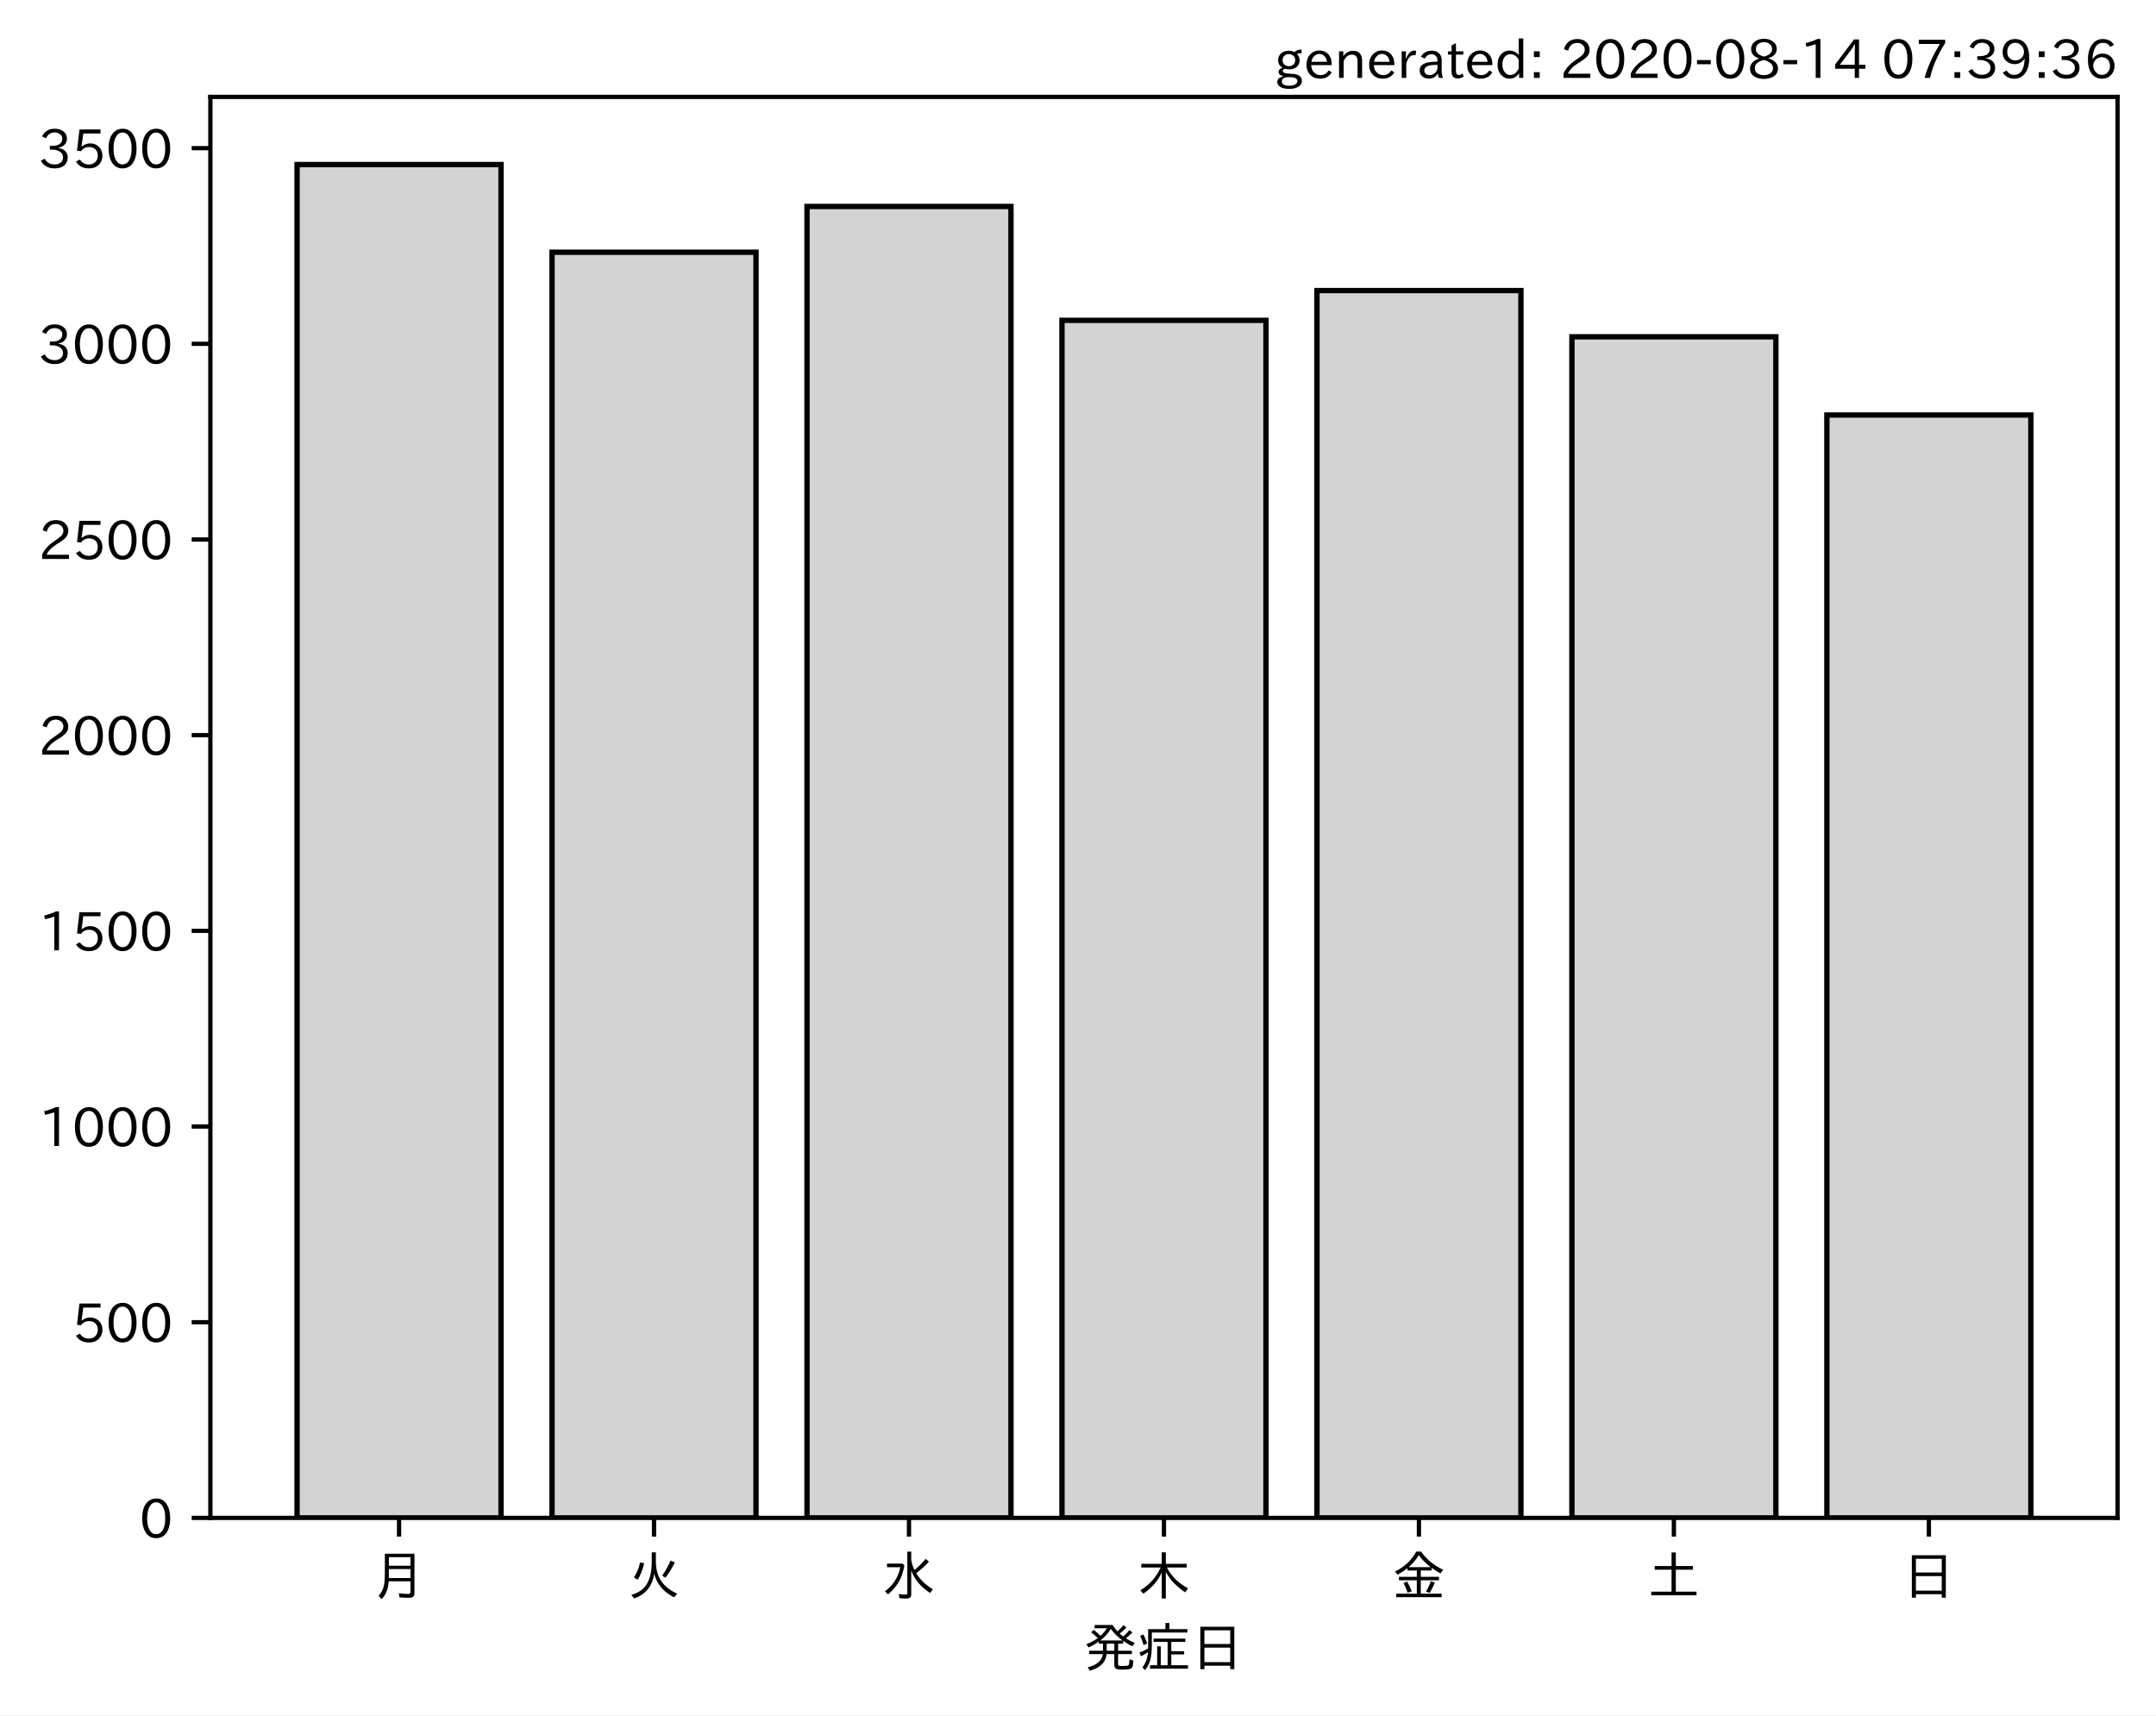
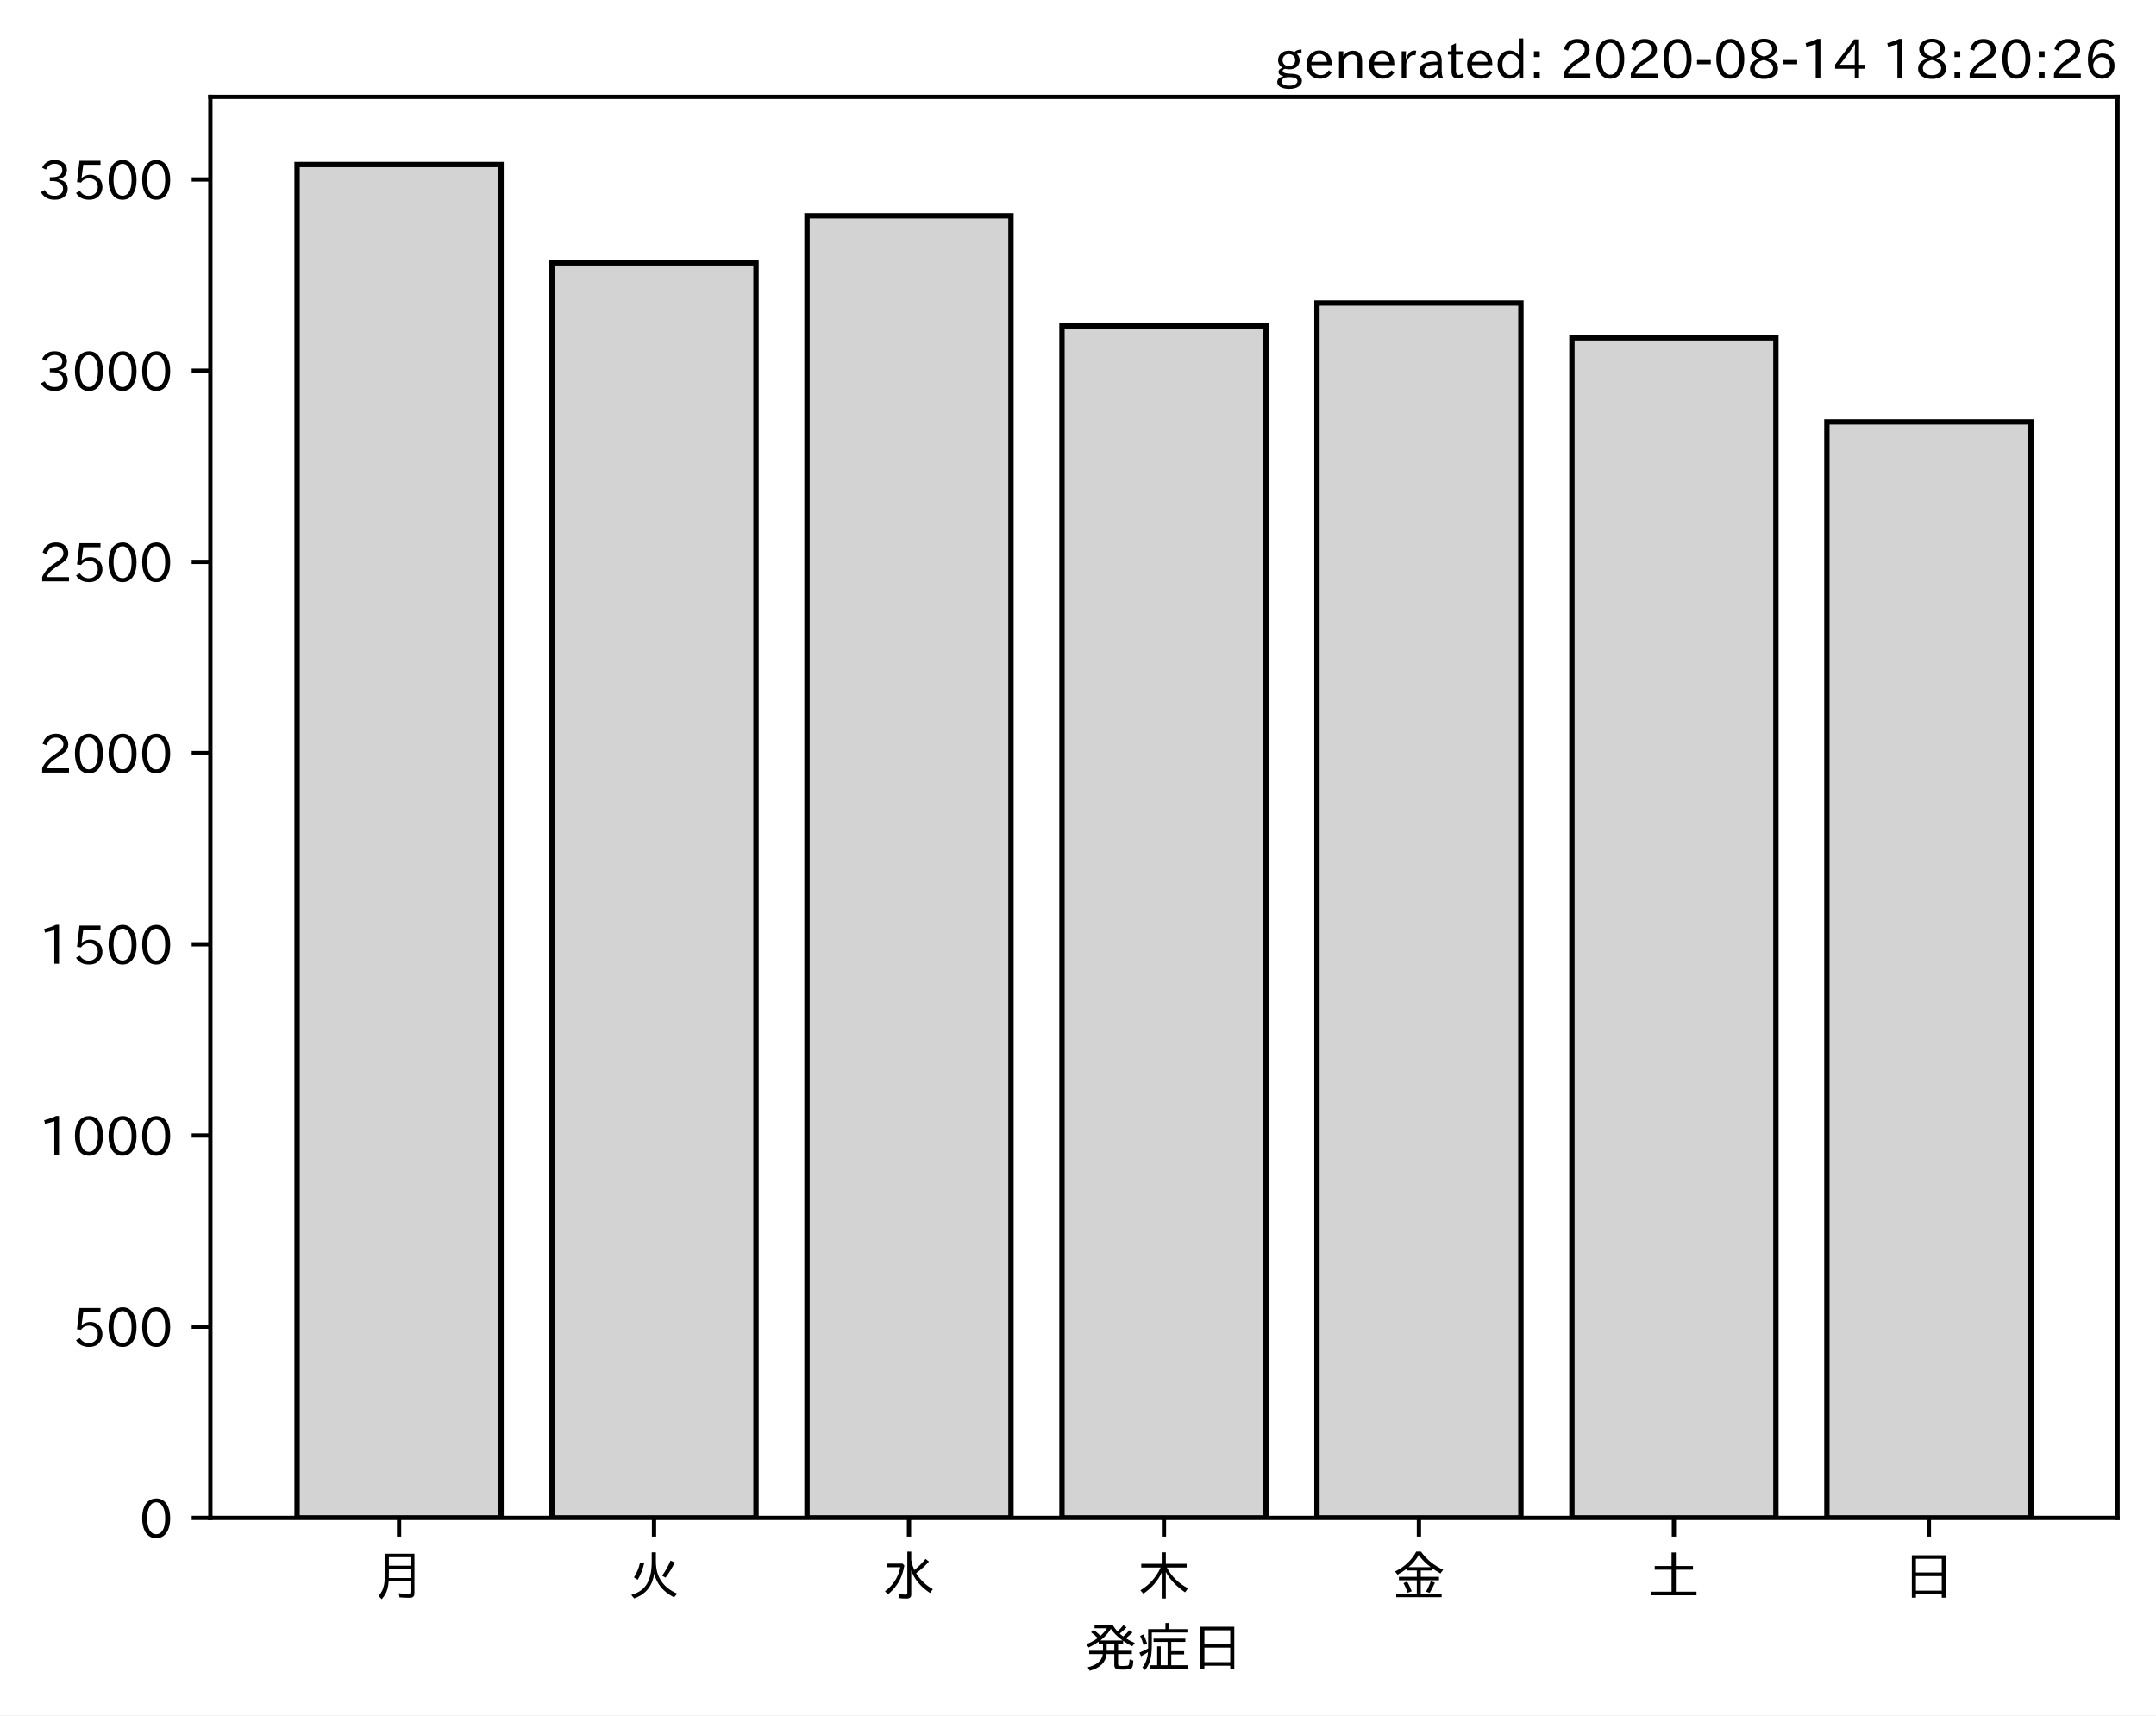
<svg xmlns="http://www.w3.org/2000/svg" xmlns:xlink="http://www.w3.org/1999/xlink" height="321.24pt" version="1.1" viewBox="0 0 403.714 321.24" width="403.714pt">
  <defs>
    <style type="text/css">*{stroke-linecap:butt;stroke-linejoin:round;}</style>
  </defs>
  <g id="figure_1">
    <g id="patch_1">
      <path d="M 0 321.24  L 403.714 321.24  L 403.714 0  L 0 0  z " style="fill:#ffffff;" />
    </g>
    <g id="axes_1">
      <g id="patch_2">
        <path d="M 39.394 284.259  L 396.514 284.259  L 396.514 18.147  L 39.394 18.147  z " style="fill:#ffffff;" />
      </g>
      <g id="patch_3">
-         <path clip-path="url(#p39963b56ec)" d="M 55.626 284.259  L 93.821 284.259  L 93.821 30.819  L 55.626 30.819  z " style="fill:#d3d3d3;stroke:#000000;stroke-linejoin:miter;" />
+         <path clip-path="url(#p6ee1064ebf)" d="M 55.626 284.259  L 93.821 284.259  L 93.821 30.819  L 55.626 30.819  z " style="fill:#d3d3d3;stroke:#000000;stroke-linejoin:miter;" />
      </g>
      <g id="patch_4">
-         <path clip-path="url(#p39963b56ec)" d="M 103.37 284.259  L 141.564 284.259  L 141.564 47.236  L 103.37 47.236  z " style="fill:#d3d3d3;stroke:#000000;stroke-linejoin:miter;" />
+         <path clip-path="url(#p6ee1064ebf)" d="M 103.37 284.259  L 141.564 284.259  L 141.564 49.223  L 103.37 49.223  z " style="fill:#d3d3d3;stroke:#000000;stroke-linejoin:miter;" />
      </g>
      <g id="patch_5">
-         <path clip-path="url(#p39963b56ec)" d="M 151.113 284.259  L 189.308 284.259  L 189.308 38.661  L 151.113 38.661  z " style="fill:#d3d3d3;stroke:#000000;stroke-linejoin:miter;" />
+         <path clip-path="url(#p6ee1064ebf)" d="M 151.113 284.259  L 189.308 284.259  L 189.308 40.415  L 151.113 40.415  z " style="fill:#d3d3d3;stroke:#000000;stroke-linejoin:miter;" />
      </g>
      <g id="patch_6">
-         <path clip-path="url(#p39963b56ec)" d="M 198.856 284.259  L 237.051 284.259  L 237.051 59.988  L 198.856 59.988  z " style="fill:#d3d3d3;stroke:#000000;stroke-linejoin:miter;" />
+         <path clip-path="url(#p6ee1064ebf)" d="M 198.856 284.259  L 237.051 284.259  L 237.051 61.04  L 198.856 61.04  z " style="fill:#d3d3d3;stroke:#000000;stroke-linejoin:miter;" />
      </g>
      <g id="patch_7">
-         <path clip-path="url(#p39963b56ec)" d="M 246.6 284.259  L 284.794 284.259  L 284.794 54.418  L 246.6 54.418  z " style="fill:#d3d3d3;stroke:#000000;stroke-linejoin:miter;" />
+         <path clip-path="url(#p6ee1064ebf)" d="M 246.6 284.259  L 284.794 284.259  L 284.794 56.743  L 246.6 56.743  z " style="fill:#d3d3d3;stroke:#000000;stroke-linejoin:miter;" />
      </g>
      <g id="patch_8">
-         <path clip-path="url(#p39963b56ec)" d="M 294.343 284.259  L 332.538 284.259  L 332.538 63.067  L 294.343 63.067  z " style="fill:#d3d3d3;stroke:#000000;stroke-linejoin:miter;" />
+         <path clip-path="url(#p6ee1064ebf)" d="M 294.343 284.259  L 332.538 284.259  L 332.538 63.26  L 294.343 63.26  z " style="fill:#d3d3d3;stroke:#000000;stroke-linejoin:miter;" />
      </g>
      <g id="patch_9">
-         <path clip-path="url(#p39963b56ec)" d="M 342.086 284.259  L 380.281 284.259  L 380.281 77.725  L 342.086 77.725  z " style="fill:#d3d3d3;stroke:#000000;stroke-linejoin:miter;" />
+         <path clip-path="url(#p6ee1064ebf)" d="M 342.086 284.259  L 380.281 284.259  L 380.281 79.014  L 342.086 79.014  z " style="fill:#d3d3d3;stroke:#000000;stroke-linejoin:miter;" />
      </g>
      <g id="matplotlib.axis_1">
        <g id="xtick_1">
          <g id="line2d_1">
            <defs>
-               <path d="M 0 0  L 0 3.5  " id="m99b4973ff0" style="stroke:#000000;stroke-width:0.8;" />
+               <path d="M 0 0  L 0 3.5  " id="m6e7415a816" style="stroke:#000000;stroke-width:0.8;" />
            </defs>
            <g>
-               <use style="stroke:#000000;stroke-width:0.8;" x="74.724" xlink:href="#m99b4973ff0" y="284.259" />
+               <use style="stroke:#000000;stroke-width:0.8;" x="74.724" xlink:href="#m6e7415a816" y="284.259" />
            </g>
          </g>
          <g id="text_1">
            <g transform="translate(69.7238 298.7493)scale(0.1 -0.1)">
              <defs>
                <path d="M 78.812 77.875  L 78.812 4  Q 78.812 -1.219 76.078 -3.172  Q 73.969 -4.688 68.797 -4.688  Q 60.844 -4.688 50.828 -3.859  L 49.516 3.812  Q 58.594 2.484 67.094 2.484  Q 70.359 2.484 71.047 4.109  Q 71.391 4.891 71.391 6.844  L 71.391 26.125  L 30.516 26.125  Q 29.781 14.938 26.812 7.422  Q 24.031 0.094 17.438 -7.375  L 11.625 -0.984  Q 19.672 7.422 21.922 19.438  Q 23.438 27.688 23.438 41.406  L 23.438 77.875  z M 30.953 71.391  L 30.953 55.328  L 71.391 55.328  L 71.391 71.391  z M 30.953 49.125  L 30.953 39.938  Q 30.953 35.75 30.859 33.547  L 30.859 32.328  L 71.391 32.328  L 71.391 49.125  z " id="IPAexGothic-26376" />
              </defs>
              <use xlink:href="#IPAexGothic-26376" />
            </g>
          </g>
        </g>
        <g id="xtick_2">
          <g id="line2d_2">
            <g>
-               <use style="stroke:#000000;stroke-width:0.8;" x="122.467" xlink:href="#m99b4973ff0" y="284.259" />
+               <use style="stroke:#000000;stroke-width:0.8;" x="122.467" xlink:href="#m6e7415a816" y="284.259" />
            </g>
          </g>
          <g id="text_2">
            <g transform="translate(117.4671 298.7493)scale(0.1 -0.1)">
              <defs>
                <path d="M 53.516 80.422  L 53.516 63.188  Q 53.516 20.359 93.406 3.078  L 87.5 -3.812  Q 57.672 11.328 50.297 40.375  Q 45.359 5.672 12.797 -5.906  L 7.422 0.688  Q 28.859 6.844 37.406 22.609  Q 45.703 37.844 45.703 62.016  L 45.703 80.422  z M 12.406 33.5  Q 20.703 46.141 23.828 61.531  L 31.641 59.906  Q 27 41.312 19.438 29  z M 65.141 36.625  Q 74.656 50.047 80.906 64.984  L 88.922 61.531  Q 81.109 45.406 71.531 33.109  z " id="IPAexGothic-28779" />
              </defs>
              <use xlink:href="#IPAexGothic-28779" />
            </g>
          </g>
        </g>
        <g id="xtick_3">
          <g id="line2d_3">
            <g>
-               <use style="stroke:#000000;stroke-width:0.8;" x="170.21" xlink:href="#m99b4973ff0" y="284.259" />
+               <use style="stroke:#000000;stroke-width:0.8;" x="170.21" xlink:href="#m6e7415a816" y="284.259" />
            </g>
          </g>
          <g id="text_3">
            <g transform="translate(165.2104 298.7493)scale(0.1 -0.1)">
              <defs>
                <path d="M 54.203 65.922  Q 56.156 55.562 60.203 47.312  Q 71.578 56.453 81 68.109  L 87.406 63.188  Q 77.25 51.516 63.375 41.406  Q 75 22.609 94.672 11.375  L 89.5 4.297  Q 62.75 21.781 54.203 46.781  L 54.203 0.984  Q 54.203 -6.109 44.875 -6.109  Q 38.812 -6.109 32.172 -5.422  L 30.766 2.391  Q 38.422 1.219 44 1.219  Q 46.875 1.219 46.875 4.109  L 46.875 81.688  L 54.203 81.688  z M 8.797 59.281  L 38.094 59.281  L 41.359 55.766  Q 38.672 41.219 34.078 31.297  Q 26.656 15.375 10.891 1.703  L 4.984 7.422  Q 28.266 24.656 33.688 52.594  L 8.797 52.594  z " id="IPAexGothic-27700" />
              </defs>
              <use xlink:href="#IPAexGothic-27700" />
            </g>
          </g>
        </g>
        <g id="xtick_4">
          <g id="line2d_4">
            <g>
-               <use style="stroke:#000000;stroke-width:0.8;" x="217.954" xlink:href="#m99b4973ff0" y="284.259" />
+               <use style="stroke:#000000;stroke-width:0.8;" x="217.954" xlink:href="#m6e7415a816" y="284.259" />
            </g>
          </g>
          <g id="text_4">
            <g transform="translate(212.9538 298.7493)scale(0.1 -0.1)">
              <defs>
                <path d="M 55.422 52  Q 68.5 27 95.125 13.094  L 89.5 5.516  Q 64.594 22.797 53.516 43.703  L 53.516 -6  L 45.797 -6  L 45.797 42.672  Q 35.5 19.578 11.422 2.984  L 5.812 9.281  Q 31.453 24.75 43.797 52  L 7.516 52  L 7.516 58.891  L 45.797 58.891  L 45.797 80.469  L 53.516 80.469  L 53.516 58.891  L 92.531 58.891  L 92.531 52  z " id="IPAexGothic-26408" />
              </defs>
              <use xlink:href="#IPAexGothic-26408" />
            </g>
          </g>
        </g>
        <g id="xtick_5">
          <g id="line2d_5">
            <g>
-               <use style="stroke:#000000;stroke-width:0.8;" x="265.697" xlink:href="#m99b4973ff0" y="284.259" />
+               <use style="stroke:#000000;stroke-width:0.8;" x="265.697" xlink:href="#m6e7415a816" y="284.259" />
            </g>
          </g>
          <g id="text_5">
            <g transform="translate(260.6971 298.7493)scale(0.1 -0.1)">
              <defs>
                <path d="M 53.469 46.391  L 53.469 34.516  L 87.547 34.516  L 87.547 28.125  L 53.469 28.125  L 53.469 2.984  L 92.531 2.984  L 92.531 -3.516  L 7.516 -3.516  L 7.516 2.984  L 46.047 2.984  L 46.047 28.125  L 12.547 28.125  L 12.547 34.516  L 46.047 34.516  L 46.047 46.391  L 28.422 46.391  L 28.422 50.688  Q 19.734 43.891 9.906 38.531  L 5.219 44.578  Q 31.344 56.984 45.016 81.781  L 53.766 81.781  Q 70.359 59.234 95.453 47.797  L 90.234 40.828  Q 81.547 45.844 73.641 51.469  L 73.641 46.391  z M 72.016 52.688  Q 59.078 62.406 49.562 75.094  Q 42.828 63.141 30.812 52.688  z M 28.719 4.688  Q 26.078 13.719 21 22.797  L 27.875 25.688  Q 31.938 19.188 36.531 7.516  z M 63.188 6.891  Q 68.797 16.406 72.219 26.516  L 79.891 23.578  Q 75.922 14.156 70.125 4.5  z " id="IPAexGothic-37329" />
              </defs>
              <use xlink:href="#IPAexGothic-37329" />
            </g>
          </g>
        </g>
        <g id="xtick_6">
          <g id="line2d_6">
            <g>
-               <use style="stroke:#000000;stroke-width:0.8;" x="313.44" xlink:href="#m99b4973ff0" y="284.259" />
+               <use style="stroke:#000000;stroke-width:0.8;" x="313.44" xlink:href="#m6e7415a816" y="284.259" />
            </g>
          </g>
          <g id="text_6">
            <g transform="translate(308.4404 298.7493)scale(0.1 -0.1)">
              <defs>
                <path d="M 45.609 54.781  L 45.609 80.172  L 53.609 80.172  L 53.609 54.781  L 85.688 54.781  L 85.688 47.906  L 53.609 47.906  L 53.609 6.781  L 92.328 6.781  L 92.328 0  L 7.625 0  L 7.625 6.781  L 45.609 6.781  L 45.609 47.906  L 14.109 47.906  L 14.109 54.781  z " id="IPAexGothic-22303" />
              </defs>
              <use xlink:href="#IPAexGothic-22303" />
            </g>
          </g>
        </g>
        <g id="xtick_7">
          <g id="line2d_7">
            <g>
-               <use style="stroke:#000000;stroke-width:0.8;" x="361.184" xlink:href="#m99b4973ff0" y="284.259" />
+               <use style="stroke:#000000;stroke-width:0.8;" x="361.184" xlink:href="#m6e7415a816" y="284.259" />
            </g>
          </g>
          <g id="text_7">
            <g transform="translate(356.1837 298.7493)scale(0.1 -0.1)">
              <defs>
                <path d="M 81.734 75  L 81.734 -4.5  L 74.125 -4.5  L 74.125 2  L 25.734 2  L 25.734 -4.5  L 18.109 -4.5  L 18.109 75  z M 25.734 68.312  L 25.734 42.672  L 74.125 42.672  L 74.125 68.312  z M 25.734 35.891  L 25.734 8.688  L 74.125 8.688  L 74.125 35.891  z " id="IPAexGothic-26085" />
              </defs>
              <use xlink:href="#IPAexGothic-26085" />
            </g>
          </g>
        </g>
        <g id="text_8">
          <g transform="translate(202.9538 312.1399)scale(0.1 -0.1)">
            <defs>
              <path d="M 73.734 56.844  Q 80.609 62.75 85.203 68.609  L 91.109 64.406  Q 84.469 57.812 78.719 53.328  Q 85.938 48.688 95.406 44.625  L 90.625 38.375  Q 81.734 42.781 73.531 48.641  L 73.531 43.312  L 64.109 43.312  L 64.109 29.984  L 89.891 29.984  L 89.891 23.781  L 64.109 23.781  L 64.109 5.609  Q 64.109 2.484 65.719 2.047  Q 67.391 1.469 73.094 1.469  Q 82.125 1.469 83.594 2.984  Q 85.062 4.438 85.5 11.969  Q 85.5 13.484 85.594 14.062  L 92.625 11.578  Q 92.188 0.391 89.703 -2.203  Q 87.062 -5.328 72.609 -5.328  Q 63.812 -5.328 60.938 -4  Q 57.031 -2.344 57.031 3.328  L 57.031 23.781  L 42.578 23.781  Q 40.188 0.531 11.078 -7.422  L 7.281 -0.984  Q 33.25 5.422 35.5 23.781  L 10.016 23.781  L 10.016 29.984  L 35.797 29.984  L 35.797 43.312  L 27.781 43.312  L 27.781 47.016  Q 19.734 41.359 9.078 36.188  L 4.5 42.188  Q 16.312 46.734 25.984 53.812  Q 19.828 60.156 13.484 64.594  L 18.609 69.141  Q 26.516 62.594 31.109 58.016  Q 38.031 64.062 43.172 72.125  L 20.062 72.125  L 20.062 78.219  L 54 78.219  Q 58.203 71.344 62.891 66.312  Q 69.094 71.625 74.031 77.938  L 79.828 73.734  Q 74.172 67.625 67.094 62.203  Q 70.406 59.078 73.734 56.844  z M 57.031 43.312  L 42.781 43.312  L 42.781 29.984  L 57.031 29.984  z M 30.906 49.312  L 72.516 49.312  Q 58.688 59.281 50.594 71  Q 43.219 58.891 30.906 49.312  z " id="IPAexGothic-30330" />
              <path d="M 63.719 2.875  L 95.016 2.875  L 95.016 -3.516  L 23.969 -3.516  L 23.969 2.875  L 37.312 2.875  L 37.312 38.281  L 44 38.281  L 44 2.875  L 56.844 2.875  L 56.844 46.578  L 30.516 46.578  L 30.516 52.781  L 90.047 52.781  L 90.047 46.578  L 63.719 46.578  L 63.719 29.203  L 87.797 29.203  L 87.797 23.094  L 63.719 23.094  z M 60.203 70.516  L 93.891 70.516  L 93.891 64.109  L 27.297 64.109  L 27.297 41.406  Q 27.297 23.141 24.219 12.203  Q 21.391 2.25 14.594 -6.203  L 9.625 -1.172  Q 18.75 10.359 20.125 27.484  Q 15.438 24.125 7.078 19.734  L 4 26.609  Q 12.312 29.594 20.406 34.328  L 20.406 37.891  L 20.406 70.516  L 52.781 70.516  L 52.781 81.984  L 60.203 81.984  z M 12.016 40.375  Q 8.891 50.781 5.422 57.906  L 11.375 60.594  Q 15.234 53.859 18.406 43.703  z " id="IPAexGothic-30151" />
            </defs>
            <use xlink:href="#IPAexGothic-30330" />
            <use x="100" xlink:href="#IPAexGothic-30151" />
            <use x="200" xlink:href="#IPAexGothic-26085" />
          </g>
        </g>
      </g>
      <g id="matplotlib.axis_2">
        <g id="ytick_1">
          <g id="line2d_8">
            <defs>
-               <path d="M 0 0  L -3.5 0  " id="m23233c4379" style="stroke:#000000;stroke-width:0.8;" />
+               <path d="M 0 0  L -3.5 0  " id="m6569e9f81a" style="stroke:#000000;stroke-width:0.8;" />
            </defs>
            <g>
-               <use style="stroke:#000000;stroke-width:0.8;" x="39.394" xlink:href="#m23233c4379" y="284.259" />
+               <use style="stroke:#000000;stroke-width:0.8;" x="39.394" xlink:href="#m6569e9f81a" y="284.259" />
            </g>
          </g>
          <g id="text_9">
            <g transform="translate(26.09531 288.0039)scale(0.1 -0.1)">
              <defs>
                <path d="M 31.844 73.828  Q 45.016 73.828 52.094 61.625  Q 57.719 51.953 57.719 36.625  Q 57.719 21.438 52.094 11.578  Q 45.125 -0.484 31.5 -0.484  Q 17.922 -0.484 10.938 11.578  Q 5.328 21.438 5.328 36.719  Q 5.328 58.016 15.625 67.719  Q 22.172 73.828 31.844 73.828  z M 31.5 66.656  Q 23.688 66.656 19.188 58.734  Q 14.594 50.734 14.594 36.625  Q 14.594 22.75 19.094 14.797  Q 23.641 6.984 31.5 6.984  Q 40.922 6.984 45.453 18.016  Q 48.438 25.344 48.438 37.109  Q 48.438 50.875 43.844 58.734  Q 39.203 66.656 31.5 66.656  z " id="IPAexGothic-48" />
              </defs>
              <use xlink:href="#IPAexGothic-48" />
            </g>
          </g>
        </g>
        <g id="ytick_2">
          <g id="line2d_9">
            <g>
-               <use style="stroke:#000000;stroke-width:0.8;" x="39.394" xlink:href="#m23233c4379" y="247.613" />
+               <use style="stroke:#000000;stroke-width:0.8;" x="39.394" xlink:href="#m6569e9f81a" y="248.452" />
            </g>
          </g>
          <g id="text_10">
-             <g transform="translate(13.49844 251.3585)scale(0.1 -0.1)">
+             <g transform="translate(13.49844 252.1972)scale(0.1 -0.1)">
              <defs>
                <path d="M 18.406 40.672  Q 25.531 46.297 33.938 46.297  Q 44 46.297 50.641 39.5  Q 56.844 33.016 56.844 23.391  Q 56.844 14.656 51.516 8.016  Q 44.828 -0.484 31.734 -0.484  Q 14.984 -0.484 7.328 12.25  L 14.656 16.062  Q 20.453 6.781 31.453 6.781  Q 38.531 6.781 43.266 11.188  Q 48.141 15.828 48.141 23.484  Q 48.141 30.719 43.844 35.016  Q 39.359 39.5 32.125 39.5  Q 21.969 39.5 16.75 31.688  L 9.234 32.672  L 13.812 72.406  L 53.219 72.406  L 53.219 64.891  L 20.953 64.891  L 17.719 40.672  z " id="IPAexGothic-53" />
              </defs>
              <use xlink:href="#IPAexGothic-53" />
              <use x="62.988" xlink:href="#IPAexGothic-48" />
              <use x="125.977" xlink:href="#IPAexGothic-48" />
            </g>
          </g>
        </g>
        <g id="ytick_3">
          <g id="line2d_10">
            <g>
-               <use style="stroke:#000000;stroke-width:0.8;" x="39.394" xlink:href="#m23233c4379" y="210.968" />
+               <use style="stroke:#000000;stroke-width:0.8;" x="39.394" xlink:href="#m6569e9f81a" y="212.645" />
            </g>
          </g>
          <g id="text_11">
-             <g transform="translate(7.2 214.713)scale(0.1 -0.1)">
+             <g transform="translate(7.2 216.3905)scale(0.1 -0.1)">
              <defs>
                <path d="M 38.484 0.984  L 29.688 0.984  L 29.688 64.109  Q 21.438 61.281 12.312 59.328  L 10.688 66.109  Q 23.734 69.391 32.906 73.922  L 38.484 73.922  z " id="IPAexGothic-49" />
              </defs>
              <use xlink:href="#IPAexGothic-49" />
              <use x="62.988" xlink:href="#IPAexGothic-48" />
              <use x="125.977" xlink:href="#IPAexGothic-48" />
              <use x="188.965" xlink:href="#IPAexGothic-48" />
            </g>
          </g>
        </g>
        <g id="ytick_4">
          <g id="line2d_11">
            <g>
-               <use style="stroke:#000000;stroke-width:0.8;" x="39.394" xlink:href="#m23233c4379" y="174.322" />
+               <use style="stroke:#000000;stroke-width:0.8;" x="39.394" xlink:href="#m6569e9f81a" y="176.838" />
            </g>
          </g>
          <g id="text_12">
-             <g transform="translate(7.2 178.0676)scale(0.1 -0.1)">
+             <g transform="translate(7.2 180.5838)scale(0.1 -0.1)">
              <use xlink:href="#IPAexGothic-49" />
              <use x="62.988" xlink:href="#IPAexGothic-53" />
              <use x="125.977" xlink:href="#IPAexGothic-48" />
              <use x="188.965" xlink:href="#IPAexGothic-48" />
            </g>
          </g>
        </g>
        <g id="ytick_5">
          <g id="line2d_12">
            <g>
-               <use style="stroke:#000000;stroke-width:0.8;" x="39.394" xlink:href="#m23233c4379" y="137.677" />
+               <use style="stroke:#000000;stroke-width:0.8;" x="39.394" xlink:href="#m6569e9f81a" y="141.032" />
            </g>
          </g>
          <g id="text_13">
-             <g transform="translate(7.2 141.4221)scale(0.1 -0.1)">
+             <g transform="translate(7.2 144.777)scale(0.1 -0.1)">
              <defs>
                <path d="M 57.172 0.984  L 6.984 0.984  L 6.984 9.281  Q 12.891 23.047 29.594 34.422  L 32.375 36.281  Q 40.922 42.141 43.609 45.406  Q 46.688 49.266 46.688 53.812  Q 46.688 58.938 43.062 62.547  Q 39.062 66.547 32.562 66.547  Q 19.531 66.547 15.484 52  L 7.766 54.781  Q 13.328 73.828 33.062 73.828  Q 43.844 73.828 50.25 67.438  Q 55.859 61.672 55.859 53.516  Q 55.859 47.469 52.25 42.531  Q 48.922 37.75 36.969 30.281  L 34.859 29  Q 19.625 19.578 15.281 8.891  L 57.172 8.891  z " id="IPAexGothic-50" />
              </defs>
              <use xlink:href="#IPAexGothic-50" />
              <use x="62.988" xlink:href="#IPAexGothic-48" />
              <use x="125.977" xlink:href="#IPAexGothic-48" />
              <use x="188.965" xlink:href="#IPAexGothic-48" />
            </g>
          </g>
        </g>
        <g id="ytick_6">
          <g id="line2d_13">
            <g>
-               <use style="stroke:#000000;stroke-width:0.8;" x="39.394" xlink:href="#m23233c4379" y="101.031" />
+               <use style="stroke:#000000;stroke-width:0.8;" x="39.394" xlink:href="#m6569e9f81a" y="105.225" />
            </g>
          </g>
          <g id="text_14">
-             <g transform="translate(7.2 104.7766)scale(0.1 -0.1)">
+             <g transform="translate(7.2 108.9703)scale(0.1 -0.1)">
              <use xlink:href="#IPAexGothic-50" />
              <use x="62.988" xlink:href="#IPAexGothic-53" />
              <use x="125.977" xlink:href="#IPAexGothic-48" />
              <use x="188.965" xlink:href="#IPAexGothic-48" />
            </g>
          </g>
        </g>
        <g id="ytick_7">
          <g id="line2d_14">
            <g>
-               <use style="stroke:#000000;stroke-width:0.8;" x="39.394" xlink:href="#m23233c4379" y="64.386" />
+               <use style="stroke:#000000;stroke-width:0.8;" x="39.394" xlink:href="#m6569e9f81a" y="69.418" />
            </g>
          </g>
          <g id="text_15">
-             <g transform="translate(7.2 68.13118)scale(0.1 -0.1)">
+             <g transform="translate(7.2 73.16359)scale(0.1 -0.1)">
              <defs>
                <path d="M 37.203 37.797  Q 54.781 34.625 54.781 19.969  Q 54.781 11.188 48.875 5.562  Q 42.328 -0.484 30.375 -0.484  Q 12.453 -0.484 4.5 13.766  L 11.812 17.672  Q 17.328 6.891 30.281 6.891  Q 37.891 6.891 42.094 10.797  Q 46.094 14.5 46.094 20.172  Q 46.094 26.859 40.094 30.906  Q 34.625 34.578 25.688 34.578  L 21.297 34.578  L 21.297 41.703  L 25.875 41.703  Q 34.859 41.703 39.594 45.125  Q 44.672 48.734 44.672 54.828  Q 44.672 61.469 38.969 64.656  Q 35.297 66.844 30.172 66.844  Q 19.344 66.844 14.109 55.906  L 6.781 59.422  Q 14.016 73.828 30.281 73.828  Q 40.578 73.828 46.969 68.656  Q 53.375 63.578 53.375 55.219  Q 53.375 47.312 47.172 42.281  Q 43.172 39.062 37.203 38.188  z " id="IPAexGothic-51" />
              </defs>
              <use xlink:href="#IPAexGothic-51" />
              <use x="62.988" xlink:href="#IPAexGothic-48" />
              <use x="125.977" xlink:href="#IPAexGothic-48" />
              <use x="188.965" xlink:href="#IPAexGothic-48" />
            </g>
          </g>
        </g>
        <g id="ytick_8">
          <g id="line2d_15">
            <g>
-               <use style="stroke:#000000;stroke-width:0.8;" x="39.394" xlink:href="#m23233c4379" y="27.74" />
+               <use style="stroke:#000000;stroke-width:0.8;" x="39.394" xlink:href="#m6569e9f81a" y="33.612" />
            </g>
          </g>
          <g id="text_16">
-             <g transform="translate(7.2 31.48572)scale(0.1 -0.1)">
+             <g transform="translate(7.2 37.35686)scale(0.1 -0.1)">
              <use xlink:href="#IPAexGothic-51" />
              <use x="62.988" xlink:href="#IPAexGothic-53" />
              <use x="125.977" xlink:href="#IPAexGothic-48" />
              <use x="188.965" xlink:href="#IPAexGothic-48" />
            </g>
          </g>
        </g>
      </g>
      <g id="patch_10">
        <path d="M 39.394 284.259  L 39.394 18.147  " style="fill:none;stroke:#000000;stroke-linecap:square;stroke-linejoin:miter;stroke-width:0.8;" />
      </g>
      <g id="patch_11">
        <path d="M 396.514 284.259  L 396.514 18.147  " style="fill:none;stroke:#000000;stroke-linecap:square;stroke-linejoin:miter;stroke-width:0.8;" />
      </g>
      <g id="patch_12">
        <path d="M 39.394 284.259  L 396.514 284.259  " style="fill:none;stroke:#000000;stroke-linecap:square;stroke-linejoin:miter;stroke-width:0.8;" />
      </g>
      <g id="patch_13">
        <path d="M 39.394 18.147  L 396.514 18.147  " style="fill:none;stroke:#000000;stroke-linecap:square;stroke-linejoin:miter;stroke-width:0.8;" />
      </g>
    </g>
    <g id="text_17">
      <g transform="translate(238.6184 14.69063)scale(0.1 -0.1)">
        <defs>
          <path d="M 20.797 17.969  Q 15.719 17.531 15.719 14.062  Q 15.719 9.578 27.547 8.984  L 33.297 8.688  Q 51.609 7.766 51.609 -4.594  Q 51.609 -10.938 45.703 -14.984  Q 39.359 -19.578 28.031 -19.578  Q 17.781 -19.578 11.531 -16.062  Q 5.516 -12.641 5.516 -6.688  Q 5.516 1.312 16.797 3.859  L 16.797 4.203  Q 7.906 6.453 7.906 12.156  Q 7.906 17.438 15.531 20.266  Q 7.125 24.609 7.125 34.078  Q 7.125 41.406 12.016 46.297  Q 17.625 51.906 27.156 51.906  Q 33.203 51.906 37.844 49.266  Q 41.406 53.953 50.922 54.109  L 50.922 47.078  Q 44.344 46.922 42.234 45.906  Q 47.406 40.828 47.406 33.891  Q 47.406 27 42.719 22.266  Q 37.5 17.094 28.328 17.094  Q 24.422 17.094 20.797 17.969  z M 27.094 45.609  Q 22.016 45.609 18.703 42.281  Q 15.438 39.016 15.438 34.078  Q 15.438 29.25 18.5 26.312  Q 21.828 23 27.438 23  Q 32.719 23 35.891 26.219  Q 39.109 29.391 39.109 34.422  Q 39.109 39.016 35.891 42.188  Q 32.516 45.609 27.094 45.609  z M 27.391 2.484  Q 14.109 2.484 14.109 -5.719  Q 14.109 -13.672 28.125 -13.672  Q 37.156 -13.672 41.219 -9.469  Q 43.312 -7.516 43.312 -4.891  Q 43.312 2.484 27.391 2.484  z " id="IPAexGothic-103" />
          <path d="M 13.484 24.906  Q 13.922 16.266 18.891 11.281  Q 23.969 6.203 31.203 6.203  Q 40.719 6.203 46.297 15.094  L 51.906 11.375  Q 44.828 -0.484 30.172 -0.484  Q 19.094 -0.484 11.969 6.594  Q 4.781 13.812 4.781 25.641  Q 4.781 38.188 12.312 45.703  Q 19 52.391 29 52.391  Q 38.422 52.391 44.781 46.188  Q 51.906 38.969 51.906 26.906  L 51.906 24.906  z M 43.062 31.203  Q 42.328 37.984 38.281 41.891  Q 34.281 45.906 28.812 45.906  Q 22.469 45.906 17.969 40.484  Q 14.891 36.812 13.969 31.203  z " id="IPAexGothic-101" />
          <path d="M 52 0.984  L 43.406 0.984  L 43.406 31.891  Q 43.406 44.578 32.906 44.578  Q 22.312 44.578 17.391 31.891  L 17.391 0.984  L 8.797 0.984  L 8.797 50.781  L 16.797 50.781  L 16.797 41.797  Q 23.828 51.812 34.719 51.812  Q 52 51.812 52 32.375  z " id="IPAexGothic-110" />
          <path d="M 36.078 51.812  L 34.578 43.266  Q 32.906 43.609 31.594 43.609  Q 25.828 43.609 22.078 38.188  Q 17.391 31.344 17.391 26.172  L 17.391 0.984  L 8.797 0.984  L 8.797 50.781  L 16.891 50.781  L 16.5 35.984  L 16.703 35.984  Q 22.219 52.203 32.766 52.203  Q 34.469 52.203 36.078 51.812  z " id="IPAexGothic-114" />
          <path d="M 49.312 0.984  L 41.75 0.984  Q 39.984 4.734 39.547 8.688  L 39.203 8.688  Q 33.547 -0.391 22.312 -0.391  Q 14.594 -0.391 9.719 4.5  Q 5.422 8.797 5.422 14.984  Q 5.422 30.422 32.031 31.203  L 38.719 31.391  L 38.719 33.984  Q 38.719 39.203 35.75 42.188  Q 32.625 45.312 27.734 45.312  Q 19.344 45.312 15.141 37.156  L 7.719 40.578  Q 14.656 52 27.938 52  Q 37.109 52 42.047 46.875  Q 46.625 42.281 46.625 33.891  L 46.625 15.578  Q 46.625 6.25 49.312 0.984  z M 38.922 25.391  L 33.453 25.297  Q 14.109 24.859 14.109 14.891  Q 14.109 11.375 16.406 9.078  Q 19.234 6.297 23.828 6.297  Q 30.219 6.297 34.906 10.984  Q 38.922 15.141 38.922 21  z " id="IPAexGothic-97" />
          <path d="M 33.203 3.766  Q 27.641 -0.094 21.828 -0.094  Q 10.203 -0.094 10.203 12.984  L 10.203 44.672  L 3.422 44.672  L 3.422 50.781  L 10.203 50.781  L 10.203 61.969  L 18.406 66.062  L 18.406 50.781  L 32.234 50.781  L 32.234 44.672  L 18.406 44.672  L 18.406 14.156  Q 18.406 6.5 23.641 6.5  Q 27.156 6.5 30.328 9.188  z " id="IPAexGothic-116" />
          <path d="M 52.984 0.984  L 45.172 0.984  L 45.172 9.672  Q 38.141 -0.484 27.391 -0.484  Q 18.453 -0.484 12.312 5.812  Q 4.891 13.188 4.891 25.984  Q 4.891 38.531 12.062 45.906  Q 18.266 52.203 27.391 52.203  Q 37.25 52.203 44.484 43.891  L 44.484 74.906  L 52.984 74.906  z M 44.484 20.359  L 44.484 32.766  Q 44.484 37.703 38.375 42.281  Q 34.078 45.406 28.953 45.406  Q 23.188 45.406 19.188 41.406  Q 13.875 36.078 13.875 26.219  Q 13.875 17.328 18.266 11.719  Q 22.516 6.391 28.859 6.391  Q 36.281 6.391 41.5 13.672  Q 44.484 17.719 44.484 20.359  z " id="IPAexGothic-100" />
          <path d="M 21.391 39.984  L 10.5 39.984  L 10.5 50.781  L 21.391 50.781  z M 21.391 0.984  L 10.5 0.984  L 10.5 11.766  L 21.391 11.766  z " id="IPAexGothic-58" />
          <path id="IPAexGothic-32" />
          <path d="M 30.766 26.609  L 4.984 26.609  L 4.984 34.422  L 30.766 34.422  z " id="IPAexGothic-45" />
          <path d="M 39.703 37.891  Q 57.812 31.734 57.812 18.703  Q 57.812 8.453 48.438 3.078  Q 41.609 -0.875 31.5 -0.875  Q 21.344 -0.875 14.5 3.078  Q 5.422 8.297 5.422 18.406  Q 5.422 31.062 22.016 37.203  L 22.016 37.5  Q 7.516 42.719 7.516 54.828  Q 7.516 64.062 15.328 69.625  Q 21.969 74.312 31.547 74.312  Q 42.234 74.312 48.922 68.797  Q 55.516 63.578 55.516 55.719  Q 55.516 42.281 39.703 38.188  z M 31.594 41.016  Q 46.828 44.625 46.828 55.125  Q 46.828 61.188 41.797 64.844  Q 37.703 67.922 31.5 67.922  Q 25.094 67.922 20.797 64.5  Q 16.406 60.891 16.406 55.031  Q 16.406 49.219 21.094 45.703  Q 23.344 43.891 26.906 42.531  Q 31 40.875 31.594 41.016  z M 30.906 34.516  Q 14.406 30.172 14.406 19  Q 14.406 12.109 20.516 8.688  Q 25.094 6.109 31.391 6.109  Q 40.234 6.109 45.016 10.891  Q 48.531 14.406 48.531 19.531  Q 48.531 24.906 43.656 28.906  Q 40.766 31.156 36.719 32.812  Q 31.984 34.719 30.906 34.516  z " id="IPAexGothic-56" />
          <path d="M 59.578 18.109  L 47.797 18.109  L 47.797 0.984  L 39.797 0.984  L 39.797 18.109  L 3.078 18.109  L 3.078 26.125  L 38.375 73.094  L 47.797 73.094  L 47.797 25.531  L 59.578 25.531  z M 40.281 64.203  L 39.984 64.203  Q 35.594 57.125 31.297 51.312  L 11.859 25.531  L 39.797 25.531  L 39.797 49.125  Q 39.797 54.391 40.281 64.203  z " id="IPAexGothic-52" />
-           <path d="M 56.203 66.609  Q 34.969 32.906 27.781 0.984  L 17.672 0.984  Q 24.703 28.656 46.094 64.5  L 6.688 64.5  L 6.688 72.406  L 56.203 72.406  z " id="IPAexGothic-55" />
-           <path d="M 46.625 36.812  Q 39.75 26.812 28.328 26.812  Q 19.578 26.812 13.234 32.125  Q 5.719 38.422 5.719 49.422  Q 5.719 59.578 12.016 66.656  Q 18.453 73.828 29.203 73.828  Q 43.75 73.828 50.641 61.719  Q 55.609 52.781 55.609 38.625  Q 55.609 19.531 47.516 9.188  Q 39.891 -0.484 27.641 -0.484  Q 13.422 -0.484 6.109 10.984  L 13.328 14.891  Q 18.062 6.688 27.391 6.688  Q 45.656 6.688 47.016 36.812  z M 29.5 66.844  Q 22.656 66.844 18.312 61.719  Q 14.406 57.078 14.406 50  Q 14.406 42.828 18.109 38.719  Q 22.406 33.797 29.781 33.797  Q 37.984 33.797 42.625 40.188  Q 45.703 44.484 45.703 49.516  Q 45.703 55.516 42.094 60.359  Q 37.109 66.844 29.5 66.844  z " id="IPAexGothic-57" />
          <path d="M 16.5 36.375  Q 23.578 46.578 34.906 46.578  Q 45.406 46.578 51.812 39.266  Q 57.422 32.906 57.422 23.781  Q 57.422 13.812 51.125 6.781  Q 44.578 -0.484 34.031 -0.484  Q 21.484 -0.484 14.406 9.078  Q 7.516 18.406 7.516 34.812  Q 7.516 53.516 15.828 64.203  Q 23.344 73.828 35.5 73.828  Q 49.859 73.828 56.391 62.891  L 49.219 58.984  Q 45.219 66.656 35.938 66.656  Q 17.484 66.656 16.109 36.375  z M 33.453 39.797  Q 26.312 39.797 21.625 34.469  Q 17.438 29.688 17.438 24.078  Q 17.438 18.062 21.141 13.188  Q 26.125 6.688 33.734 6.688  Q 41.703 6.688 45.953 13.188  Q 48.828 17.625 48.828 23.484  Q 48.828 30.375 45.016 34.812  Q 40.625 39.797 33.453 39.797  z " id="IPAexGothic-54" />
        </defs>
        <use xlink:href="#IPAexGothic-103" />
        <use x="55.518" xlink:href="#IPAexGothic-101" />
        <use x="112.402" xlink:href="#IPAexGothic-110" />
        <use x="172.803" xlink:href="#IPAexGothic-101" />
        <use x="229.688" xlink:href="#IPAexGothic-114" />
        <use x="266.699" xlink:href="#IPAexGothic-97" />
        <use x="321.68" xlink:href="#IPAexGothic-116" />
        <use x="356.299" xlink:href="#IPAexGothic-101" />
        <use x="413.184" xlink:href="#IPAexGothic-100" />
        <use x="475.586" xlink:href="#IPAexGothic-58" />
        <use x="507.568" xlink:href="#IPAexGothic-32" />
        <use x="534.57" xlink:href="#IPAexGothic-50" />
        <use x="597.559" xlink:href="#IPAexGothic-48" />
        <use x="660.547" xlink:href="#IPAexGothic-50" />
        <use x="723.535" xlink:href="#IPAexGothic-48" />
        <use x="786.523" xlink:href="#IPAexGothic-45" />
        <use x="822.314" xlink:href="#IPAexGothic-48" />
        <use x="885.303" xlink:href="#IPAexGothic-56" />
        <use x="948.291" xlink:href="#IPAexGothic-45" />
        <use x="984.082" xlink:href="#IPAexGothic-49" />
        <use x="1047.07" xlink:href="#IPAexGothic-52" />
        <use x="1110.059" xlink:href="#IPAexGothic-32" />
-         <use x="1137.061" xlink:href="#IPAexGothic-48" />
-         <use x="1200.049" xlink:href="#IPAexGothic-55" />
+         <use x="1137.061" xlink:href="#IPAexGothic-49" />
+         <use x="1200.049" xlink:href="#IPAexGothic-56" />
        <use x="1263.037" xlink:href="#IPAexGothic-58" />
-         <use x="1295.02" xlink:href="#IPAexGothic-51" />
-         <use x="1358.008" xlink:href="#IPAexGothic-57" />
+         <use x="1295.02" xlink:href="#IPAexGothic-50" />
+         <use x="1358.008" xlink:href="#IPAexGothic-48" />
        <use x="1420.996" xlink:href="#IPAexGothic-58" />
-         <use x="1452.979" xlink:href="#IPAexGothic-51" />
+         <use x="1452.979" xlink:href="#IPAexGothic-50" />
        <use x="1515.967" xlink:href="#IPAexGothic-54" />
      </g>
    </g>
  </g>
  <defs>
-     <clipPath id="p39963b56ec">
+     <clipPath id="p6ee1064ebf">
      <rect height="266.112" width="357.12" x="39.394" y="18.147" />
    </clipPath>
  </defs>
</svg>
